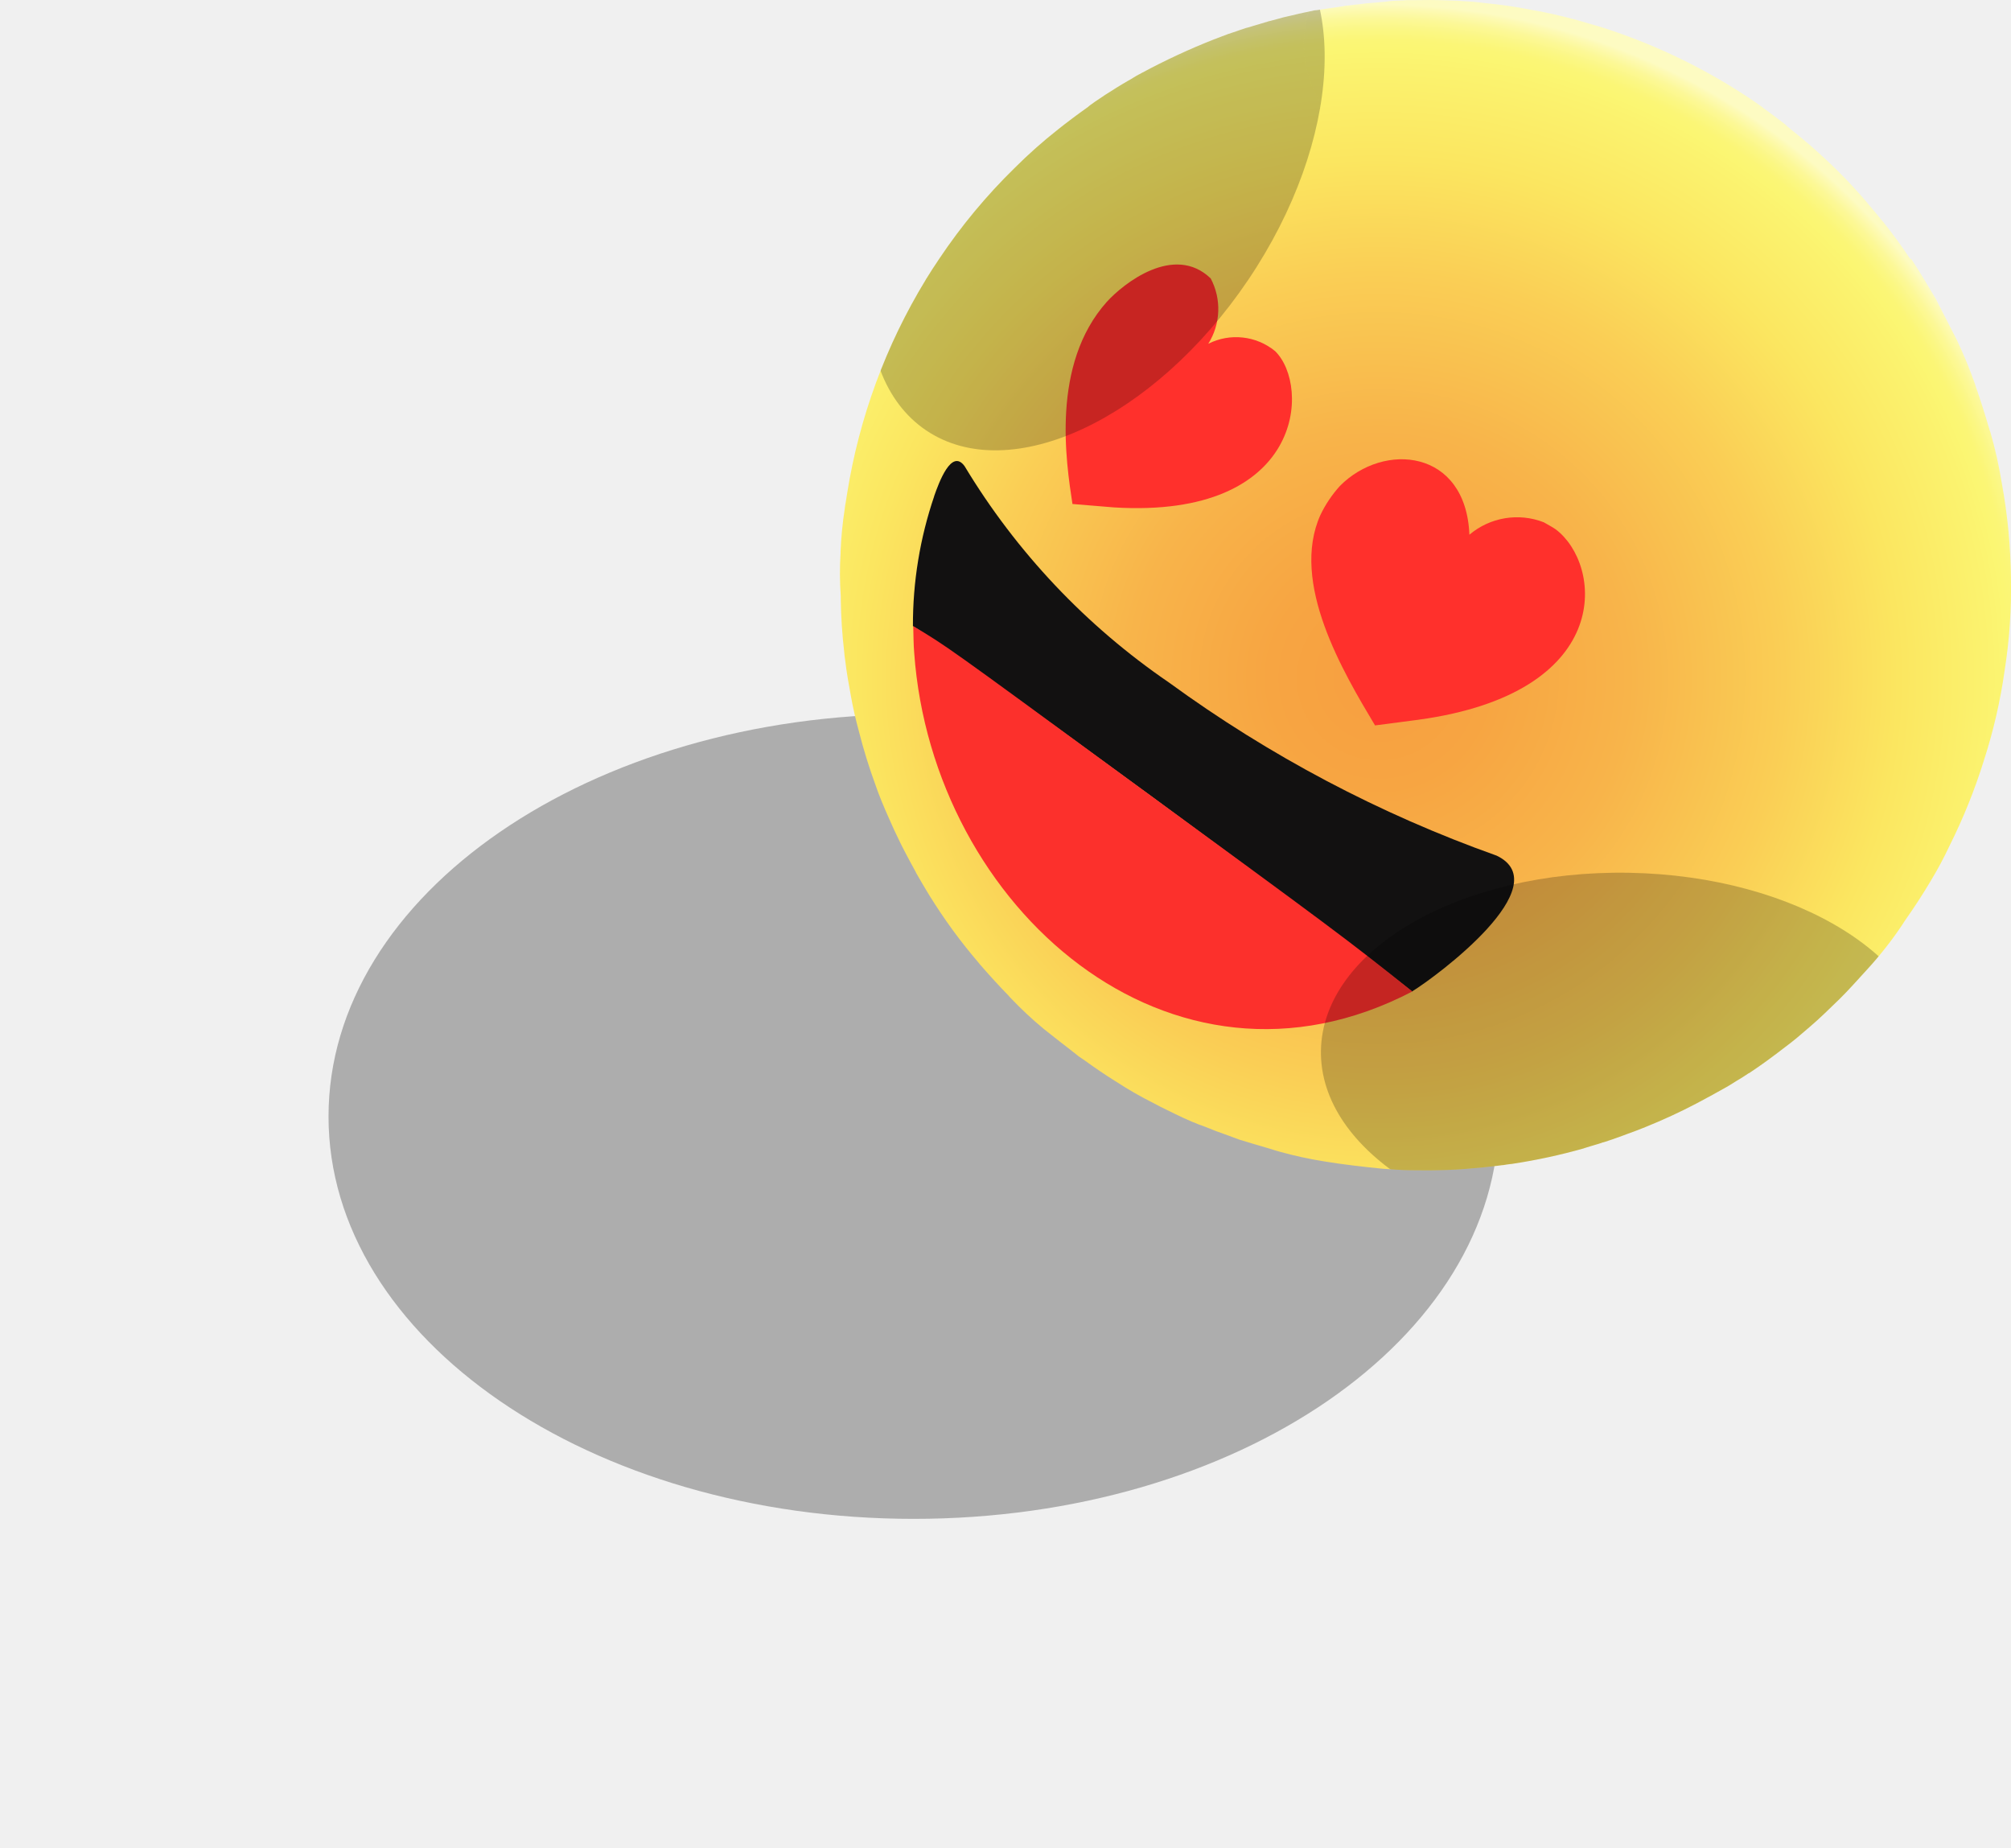
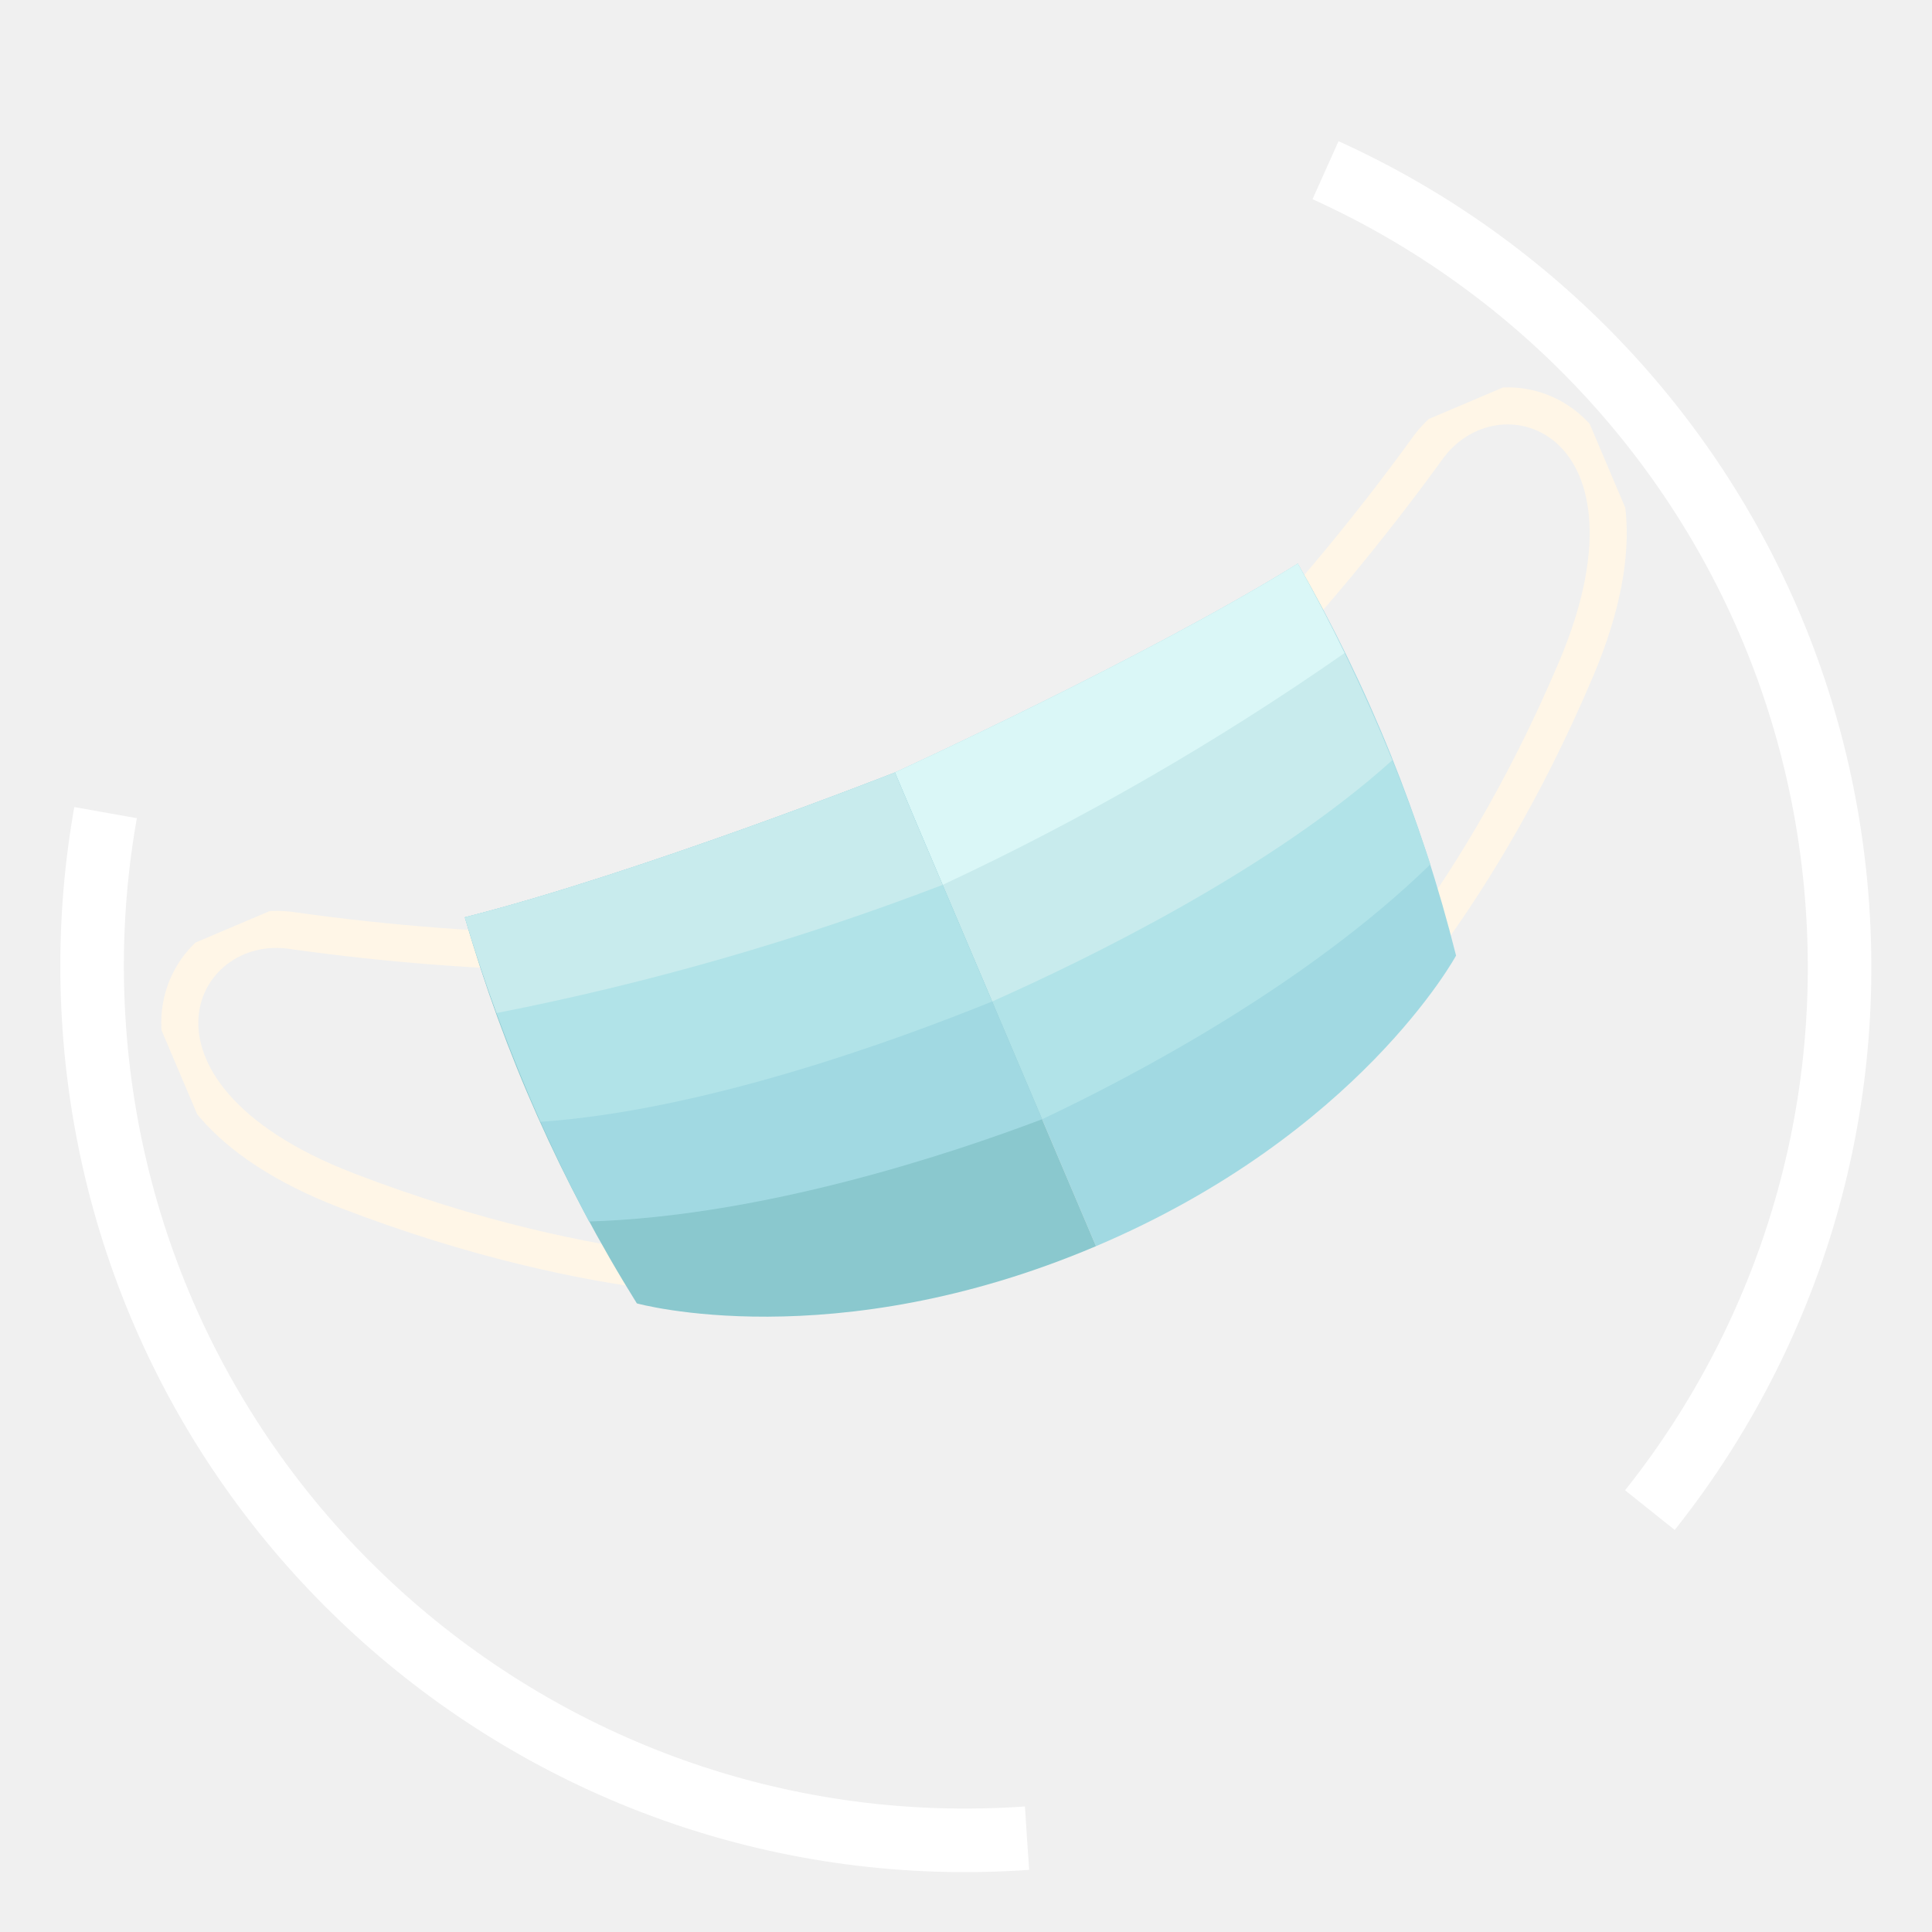
- <svg xmlns="http://www.w3.org/2000/svg" xmlns:xlink="http://www.w3.org/1999/xlink" width="82.478" height="75.758" viewBox="0 0 82.478 75.758">
+ <svg xmlns="http://www.w3.org/2000/svg" width="121.675" height="121.675" viewBox="0 0 121.675 121.675">
  <defs>
-     <radialGradient id="radial-gradient" cx="0.471" cy="0.58" r="0.575" gradientTransform="matrix(-0.999, -0.004, -0.004, 1, 0.933, 0.001)" gradientUnits="objectBoundingBox">
-       <stop offset="0" stop-color="#f79f40" />
-       <stop offset="0.163" stop-color="#f7a542" />
-       <stop offset="0.371" stop-color="#f8b44a" />
-       <stop offset="0.601" stop-color="#face55" />
-       <stop offset="0.771" stop-color="#fbe660" />
-       <stop offset="0.91" stop-color="#fbf36f" />
-       <stop offset="0.932" stop-color="#fbf672" />
-       <stop offset="0.947" stop-color="#fbf676" />
-       <stop offset="0.962" stop-color="#fbf783" />
-       <stop offset="0.978" stop-color="#fcf897" />
-       <stop offset="0.994" stop-color="#fdfab4" />
-       <stop offset="1" stop-color="#fdfbc2" />
-     </radialGradient>
    <clipPath id="clip-path">
-       <path id="Trazado_116496" data-name="Trazado 116496" d="M52.65,29.84v-.06c0-.11-.03-.77-.15-1.75-.01-.09-.02-.17-.03-.26-.02-.12-.04-.25-.06-.38a23.894,23.894,0,0,0-3.15-8.77c0-.01-.01-.01-.01-.02-.17-.29-.35-.57-.54-.85h0a23.353,23.353,0,0,0-3.06-3.74,20.449,20.449,0,0,0-1.77-1.6c-.39-.32-.78-.62-1.19-.91a.265.265,0,0,1-.06-.05l-.05-.04-.21-.15c-.26-.18-.55-.37-.86-.57h0c-.01-.01-.02-.01-.03-.02-.15-.09-.3-.19-.47-.28-.07-.04-.15-.09-.22-.13s-.12-.07-.19-.11a1.092,1.092,0,0,0-.15-.08,25.413,25.413,0,0,0-2.93-1.4c-.26-.11-.47-.18-.58-.23l-.18-.07-.18-.07c-.01,0-.02-.01-.03-.01l-.04-.01-.3-.1-.04-.01c-.01,0-.03-.01-.04-.01l-.2-.07a2.759,2.759,0,0,0-.27-.08l-.23-.07c-.04-.01-.09-.03-.13-.04-.01,0-.03-.01-.04-.01s-.03-.01-.05-.01a.636.636,0,0,1-.07-.02l-.26-.07-.22-.06c-.07-.02-.14-.03-.21-.05h-.01l-.13-.03-.25-.06-.18-.04a2.049,2.049,0,0,0-.24-.05c-.01,0-.03-.01-.04-.01-.06-.01-.12-.03-.18-.04l-.11-.02-.13-.03h-.02l-.04-.01c-.02,0-.05-.01-.07-.01a1.766,1.766,0,0,1-.2-.04.6.6,0,0,0-.12-.02h0a2.068,2.068,0,0,1-.22-.04l-.19-.03c-.03-.01-.07-.01-.11-.02a.985.985,0,0,0-.17-.02,1,1,0,0,0-.16-.02l-.27-.03-.25-.03c-.03,0-.05-.01-.08-.01h-.02a1.641,1.641,0,0,0-.23-.02l-.34-.03c-.08-.01-.16-.01-.23-.02-.09-.01-.17-.01-.26-.02s-.18-.01-.27-.02A.97.97,0,0,1,29.76,7h-.37c-.48-.01-.96-.01-1.45,0-.11,0-.21,0-.31.01s-.22.01-.32.02c-.07,0-.13.01-.19.01-.16.01-.31.02-.46.04-.05,0-.11.01-.16.01-.22.02-.43.04-.64.07-.1.01-.2.02-.3.04h-.01c-.02,0-.04.01-.06.01q-.24.03-.45.06c-.11.02-.23.04-.34.05-.26.04-.47.08-.61.11-.7.14-1.38.3-2.06.5-.41.11-.77.22-1.21.38a24.021,24.021,0,0,0-5.31,2.61h0c-.17.11-.33.22-.49.33a.265.265,0,0,0-.06.05c-.28.2-.56.4-.84.61a.423.423,0,0,1-.07.05l-.02.02-.02.02c-.01.01-.02.02-.03.02s-.02.01-.03.02c-.08.06-.15.12-.23.18-.15.12-.3.24-.44.36-.08.07-.16.13-.24.2-.16.14-.32.27-.46.4l-.02.02-.02.02c-.03.03-.07.06-.1.09-.75.69-1.21,1.19-1.24,1.22-.23.25-.46.51-.69.77-.16.19-.33.38-.5.59-.01.01-.02.03-.04.04l-.03.03c-.34.42-.69.89-1.08,1.46l-.01.01-.01.01c-.01.01-.01.02-.02.02-.18.26-.36.55-.54.86-.16.26-.32.52-.46.75l-.46.88c-.15.29-.29.56-.42.82a16.758,16.758,0,0,0-.76,1.82h0v.01c-.22.6-.42,1.23-.6,1.84l-.01.02a.037.037,0,0,1-.01.03,17.968,17.968,0,0,0-.5,2.13,23.506,23.506,0,0,0-.17,7.66,22.794,22.794,0,0,0,.82,3.68,23.944,23.944,0,0,0,1.38,3.51,15.311,15.311,0,0,0,.75,1.42c.32.56.68,1.11,1.06,1.66.04.07.09.13.13.2a16,16,0,0,0,1.39,1.8c.34.37.78.88,1.14,1.24s.83.82,1.22,1.15h0c.42.37.6.53.99.83q.72.585,1.47,1.08h.01c.16.11.32.22.49.32.19.12.38.24.55.34.09.05.22.13.36.21a.573.573,0,0,1,.07.04c.15.09.33.18.52.29.04.02.09.05.13.07a22.789,22.789,0,0,0,2.12,1c.18.07.42.17.7.28l.24.09.42.15.3.1.11.03c.01,0,.01,0,.02.01l.16.05a2.759,2.759,0,0,0,.27.08l.26.08c.01,0,.02,0,.02.01a22.1,22.1,0,0,0,2.96.66l.09.01c.08.01.17.03.27.04h.03l.23.03.53.06c.24.03.56.05.79.07s.49.03.74.04h.02c.13.01.25.01.37.01.33.01.77,0,1.1.01s.79-.03,1.13-.05c.72-.06,1.68-.17,2.39-.28a18.747,18.747,0,0,0,1.84-.38c.14-.04.28-.08.43-.12.43-.12.87-.25,1.24-.36l.43-.16c.35-.12.69-.25,1.03-.38l.17-.06c.4-.15.89-.38,1.32-.59.19-.09.37-.18.55-.28a15.71,15.71,0,0,0,1.56-.88c.02-.01.03-.02.05-.03.41-.26.82-.52,1.22-.81.09-.06.18-.12.26-.17l.44-.34c.12-.09.23-.18.35-.27l.66-.52a14.289,14.289,0,0,0,1.37-1.26l.03-.03.07-.07c.35-.35.74-.77,1.2-1.29a.138.138,0,0,0,.03-.04h0a20.958,20.958,0,0,0,2.02-2.71c.01-.01.01-.02.02-.03.19-.3.38-.61.57-.95v-.01h0c.08-.14.16-.29.24-.44.11-.2.22-.41.31-.59l.09-.18c.16-.32.31-.65.47-.99.21-.47.41-.94.56-1.36h0c.26-.7.5-1.44.71-2.23.13-.48.25-.96.33-1.41.1-.48.18-.98.25-1.5.02-.12.03-.23.05-.34.08-.69.14-1.41.16-2.14v-.13C52.68,31.04,52.68,30.45,52.65,29.84Z" transform="translate(-4.654 -6.992)" />
-     </clipPath>
-     <linearGradient id="linear-gradient" x1="-0.166" y1="-323.933" x2="-1.166" y2="-323.933" gradientUnits="objectBoundingBox">
-       <stop offset="0" stop-color="#19b79c" />
-       <stop offset="0.405" stop-color="#1dbb9e" />
-       <stop offset="0.825" stop-color="#2ac8a3" />
-       <stop offset="0.997" stop-color="#31cfa6" />
-     </linearGradient>
-     <linearGradient id="linear-gradient-2" x1="-2.106" y1="-363.238" x2="-3.08" y2="-363.238" xlink:href="#linear-gradient" />
-     <clipPath id="clip-path-2">
-       <path id="Trazado_116504" data-name="Trazado 116504" d="M4.652,29.65v-.06a15.757,15.757,0,0,1,.17-1.74,2.335,2.335,0,0,1,.04-.26c.02-.12.04-.25.06-.38a24.088,24.088,0,0,1,3.22-8.75c0-.01.01-.01.01-.02.18-.29.36-.57.55-.85h0a23.39,23.39,0,0,1,3.09-3.72,20.134,20.134,0,0,1,1.78-1.58q.585-.465,1.2-.9a.265.265,0,0,0,.06-.05l.05-.04.21-.15c.26-.18.55-.37.86-.56h0c.01-.01.02-.01.03-.02.15-.09.31-.19.47-.28a2.53,2.53,0,0,0,.22-.13c.06-.04.12-.07.19-.11.05-.03.1-.05.15-.08a27.308,27.308,0,0,1,2.95-1.37c.26-.1.47-.18.58-.22l.18-.06.18-.06c.01,0,.02-.01.03-.01l.05-.02.3-.1.04-.01c.01,0,.03-.01.04-.01l.2-.06c.08-.02.19-.06.27-.08l.23-.07a.647.647,0,0,0,.13-.04c.01,0,.03-.01.04-.01s.03-.01.05-.01a.637.637,0,0,0,.07-.02l.26-.07.22-.06c.07-.02.14-.03.21-.05h.01l.13-.03c.08-.02.18-.04.25-.06l.18-.04c.08-.02.16-.03.24-.05.01,0,.03-.01.04-.01a1.163,1.163,0,0,0,.18-.04l.11-.01.13-.02h.02l.04-.01c.02,0,.05-.01.07-.01l.2-.03c.04-.01.09-.01.13-.02h0l.22-.03.19-.03a.516.516,0,0,0,.11-.02.985.985,0,0,1,.17-.02c.06-.01.11-.01.16-.02l.27-.03.25-.03c.03,0,.05-.01.08-.01h.02c.07-.01.15-.01.23-.02l.34-.03c.08-.01.16-.01.23-.02a1.569,1.569,0,0,1,.24-.03,2.437,2.437,0,0,1,.27-.01.86.86,0,0,1,.16-.01l.15-.01h.24c.49-.01.97-.01,1.45.01.11,0,.21.01.31.01s.22.01.32.02c.07,0,.13.01.19.01.16.01.31.02.46.04.05.01.11.01.16.02.22.02.43.05.64.07.1.01.2.03.3.04h.01c.02,0,.04.01.06.01.16.02.31.05.45.07l.34.06c.26.05.47.09.6.11.69.14,1.38.31,2.06.52.41.11.76.23,1.21.39a24.178,24.178,0,0,1,5.28,2.65h0c.16.11.33.22.49.34a.265.265,0,0,1,.06.05c.28.2.56.41.83.62a.424.424,0,0,0,.07.05l.02.02.02.02.03.03c.01.01.02.01.02.02.08.06.15.12.22.18.15.12.3.24.44.36.08.07.16.14.24.2.16.14.31.28.46.41l.02.02.02.02c.03.03.07.06.1.09.75.69,1.2,1.2,1.23,1.23.23.25.46.51.68.78.16.19.32.38.49.59.01.01.02.03.04.04l.02.03c.33.42.69.89,1.07,1.47l.04.01.01.01c.01.01.01.02.02.02.17.26.36.56.54.86.16.26.31.53.45.75l.45.88c.15.29.29.56.42.82a18.431,18.431,0,0,1,.75,1.83h0v.01c.21.6.41,1.23.59,1.85l.01.02a.037.037,0,0,0,.01.03,17.59,17.59,0,0,1,.48,2.14,22.71,22.71,0,0,1,.37,3.87,21.465,21.465,0,0,1-.26,3.8,21.96,21.96,0,0,1-.85,3.68,23.286,23.286,0,0,1-1.41,3.5,15.244,15.244,0,0,1-.76,1.42c-.33.56-.69,1.11-1.07,1.65-.04.07-.09.13-.13.2a15.2,15.2,0,0,1-1.41,1.79c-.34.37-.79.88-1.15,1.23s-.84.82-1.22,1.14h0c-.43.37-.6.52-1,.82-.49.38-.98.74-1.48,1.07H41.9c-.16.11-.32.21-.49.31-.19.12-.38.24-.55.33-.09.05-.22.12-.36.2a.574.574,0,0,0-.07.04c-.15.08-.33.18-.52.28-.04.02-.09.05-.13.07a23.108,23.108,0,0,1-2.12.98c-.18.07-.42.17-.71.27l-.24.09-.42.15-.3.1-.11.03c-.01,0-.01,0-.02.01l-.16.05c-.08.02-.19.06-.27.08l-.26.08c-.01,0-.02,0-.02.01a23.962,23.962,0,0,1-2.96.64l-.09.01c-.08.01-.17.02-.27.04H31.8l-.23.03-.53.06c-.24.02-.56.05-.79.07s-.49.03-.74.04h-.02c-.13,0-.25.01-.37.01-.33.01-.77,0-1.1,0s-.79-.04-1.13-.06c-.72-.07-1.68-.18-2.39-.3a16.281,16.281,0,0,1-1.84-.4c-.14-.04-.28-.08-.43-.13-.43-.12-.87-.26-1.24-.37l-.43-.16c-.35-.12-.69-.25-1.03-.39l-.17-.06c-.4-.15-.88-.38-1.32-.6-.19-.09-.37-.18-.55-.28a15.612,15.612,0,0,1-1.55-.89.219.219,0,0,0-.05-.03c-.41-.26-.81-.53-1.21-.82-.09-.06-.17-.12-.25-.17L14,49.97c-.12-.09-.23-.18-.35-.27l-.66-.52a15.233,15.233,0,0,1-1.36-1.27l-.03-.03-.06-.07c-.34-.35-.74-.78-1.19-1.3a.138.138,0,0,1-.03-.04h0a21.889,21.889,0,0,1-2-2.73c-.01-.01-.01-.02-.02-.03-.18-.3-.37-.61-.56-.95v-.01h0c-.08-.14-.16-.29-.24-.44-.11-.21-.22-.41-.31-.59l-.09-.18c-.16-.32-.31-.65-.46-.99-.21-.47-.41-.95-.55-1.36h0a22.441,22.441,0,0,1-.69-2.23c-.13-.48-.24-.96-.32-1.41-.09-.49-.18-.98-.24-1.5-.02-.12-.03-.23-.04-.34a21.166,21.166,0,0,1-.14-2.14v-.13A13.347,13.347,0,0,1,4.652,29.65Z" transform="translate(-4.627 -6.983)" fill="url(#radial-gradient)" />
+       <rect id="Rectángulo_33790" data-name="Rectángulo 33790" width="97.66" height="39.742" fill="none" />
    </clipPath>
  </defs>
-   <g id="Grupo_157926" data-name="Grupo 157926" transform="translate(13.474)">
-     <ellipse id="Elipse_4737" data-name="Elipse 4737" cx="24" cy="16.5" rx="24" ry="16.5" transform="translate(0 29.284)" fill="#0b0b0b" opacity="0.292" style="mix-blend-mode: multiply;isolation: isolate" />
-     <path id="Trazado_116493" data-name="Trazado 116493" d="M4.652,29.65v-.06a15.757,15.757,0,0,1,.17-1.74,2.335,2.335,0,0,1,.04-.26c.02-.12.04-.25.06-.38a24.088,24.088,0,0,1,3.22-8.75c0-.01.01-.01.01-.02.18-.29.36-.57.55-.85h0a23.39,23.39,0,0,1,3.09-3.72,20.134,20.134,0,0,1,1.78-1.58q.585-.465,1.2-.9a.265.265,0,0,0,.06-.05l.05-.04.21-.15c.26-.18.55-.37.86-.56h0c.01-.01.02-.01.03-.02.15-.09.31-.19.47-.28a2.53,2.53,0,0,0,.22-.13c.06-.04.12-.07.19-.11.05-.03.1-.05.15-.08a27.308,27.308,0,0,1,2.95-1.37c.26-.1.47-.18.58-.22l.18-.06.18-.06c.01,0,.02-.01.03-.01l.05-.02.3-.1.04-.01c.01,0,.03-.01.04-.01l.2-.06c.08-.02.19-.06.27-.08l.23-.07a.647.647,0,0,0,.13-.04c.01,0,.03-.01.04-.01s.03-.01.05-.01a.637.637,0,0,0,.07-.02l.26-.07.22-.06c.07-.02.14-.03.21-.05h.01l.13-.03c.08-.02.18-.04.25-.06l.18-.04c.08-.02.16-.03.24-.05.01,0,.03-.01.04-.01a1.163,1.163,0,0,0,.18-.04l.11-.01.13-.02h.02l.04-.01c.02,0,.05-.01.07-.01l.2-.03c.04-.01.09-.01.13-.02h0l.22-.03.19-.03a.516.516,0,0,0,.11-.02.985.985,0,0,1,.17-.02c.06-.01.11-.01.16-.02l.27-.03.25-.03c.03,0,.05-.01.08-.01h.02c.07-.01.15-.01.23-.02l.34-.03c.08-.01.16-.01.23-.02a1.569,1.569,0,0,1,.24-.03,2.437,2.437,0,0,1,.27-.01.86.86,0,0,1,.16-.01l.15-.01h.24c.49-.01.97-.01,1.45.01.11,0,.21.01.31.01s.22.01.32.02c.07,0,.13.01.19.01.16.01.31.02.46.04.05.01.11.01.16.02.22.02.43.05.64.07.1.01.2.03.3.04h.01c.02,0,.04.01.06.01.16.02.31.05.45.07l.34.06c.26.05.47.09.6.11.69.14,1.38.31,2.06.52.41.11.76.23,1.21.39a24.178,24.178,0,0,1,5.28,2.65h0c.16.11.33.22.49.34a.265.265,0,0,1,.06.05c.28.2.56.41.83.62a.424.424,0,0,0,.07.05l.02.02.02.02.03.03c.01.01.02.01.02.02.08.06.15.12.22.18.15.12.3.24.44.36.08.07.16.14.24.2.16.14.31.28.46.41l.02.02.02.02c.03.03.07.06.1.09.75.69,1.2,1.2,1.23,1.23.23.25.46.51.68.78.16.19.32.38.49.59.01.01.02.03.04.04l.02.03c.33.42.69.89,1.07,1.47l.04.01.01.01c.01.01.01.02.02.02.17.26.36.56.54.86.16.26.31.53.45.75l.45.88c.15.29.29.56.42.82a18.431,18.431,0,0,1,.75,1.83h0v.01c.21.6.41,1.23.59,1.85l.01.02a.037.037,0,0,0,.01.03,17.59,17.59,0,0,1,.48,2.14,22.71,22.71,0,0,1,.37,3.87,21.465,21.465,0,0,1-.26,3.8,21.96,21.96,0,0,1-.85,3.68,23.286,23.286,0,0,1-1.41,3.5,15.244,15.244,0,0,1-.76,1.42c-.33.56-.69,1.11-1.07,1.65-.04.07-.09.13-.13.2a15.2,15.2,0,0,1-1.41,1.79c-.34.37-.79.88-1.15,1.23s-.84.82-1.22,1.14h0c-.43.37-.6.52-1,.82-.49.38-.98.74-1.48,1.07H41.9c-.16.11-.32.21-.49.31-.19.12-.38.24-.55.33-.09.05-.22.12-.36.2a.574.574,0,0,0-.07.04c-.15.08-.33.18-.52.28-.04.02-.09.05-.13.07a23.108,23.108,0,0,1-2.12.98c-.18.07-.42.17-.71.27l-.24.09-.42.15-.3.1-.11.03c-.01,0-.01,0-.02.01l-.16.05c-.08.02-.19.06-.27.08l-.26.08c-.01,0-.02,0-.02.01a23.962,23.962,0,0,1-2.96.64l-.09.01c-.08.01-.17.02-.27.04H31.8l-.23.03-.53.06c-.24.02-.56.05-.79.07s-.49.03-.74.04h-.02c-.13,0-.25.01-.37.01-.33.01-.77,0-1.1,0s-.79-.04-1.13-.06c-.72-.07-1.68-.18-2.39-.3a16.281,16.281,0,0,1-1.84-.4c-.14-.04-.28-.08-.43-.13-.43-.12-.87-.26-1.24-.37l-.43-.16c-.35-.12-.69-.25-1.03-.39l-.17-.06c-.4-.15-.88-.38-1.32-.6-.19-.09-.37-.18-.55-.28a15.612,15.612,0,0,1-1.55-.89.219.219,0,0,0-.05-.03c-.41-.26-.81-.53-1.21-.82-.09-.06-.17-.12-.25-.17L14,49.97c-.12-.09-.23-.18-.35-.27l-.66-.52a15.233,15.233,0,0,1-1.36-1.27l-.03-.03-.06-.07c-.34-.35-.74-.78-1.19-1.3a.138.138,0,0,1-.03-.04h0a21.889,21.889,0,0,1-2-2.73c-.01-.01-.01-.02-.02-.03-.18-.3-.37-.61-.56-.95v-.01h0c-.08-.14-.16-.29-.24-.44-.11-.21-.22-.41-.31-.59l-.09-.18c-.16-.32-.31-.65-.46-.99-.21-.47-.41-.95-.55-1.36h0a22.441,22.441,0,0,1-.69-2.23c-.13-.48-.24-.96-.32-1.41-.09-.49-.18-.98-.24-1.5-.02-.12-.03-.23-.04-.34a21.166,21.166,0,0,1-.14-2.14v-.13A13.347,13.347,0,0,1,4.652,29.65Z" transform="translate(16.349 -6.983)" fill="url(#radial-gradient)" />
-     <g id="Grupo_86225" data-name="Grupo 86225" transform="translate(20.955 0.009)" clip-path="url(#clip-path)">
-       <path id="Trazado_116494" data-name="Trazado 116494" d="M50.67,21.64a4.37,4.37,0,0,1,.18-.46C50.8,21.33,50.74,21.48,50.67,21.64Z" transform="translate(-48.844 -6.992)" fill="url(#linear-gradient)" />
-       <path id="Trazado_116495" data-name="Trazado 116495" d="M4.7,34.92c.03-.14.05-.28.08-.41C4.75,34.65,4.73,34.79,4.7,34.92Z" transform="translate(43.196 -6.992)" fill="url(#linear-gradient-2)" />
-     </g>
-     <path id="Trazado_116497" data-name="Trazado 116497" d="M25.873,27.33A16.375,16.375,0,0,0,25,32.66c2.26,1.39,16.97,12.2,20.47,14.98,1.03-.63,6.02-4.35,3.47-5.57a52.925,52.925,0,0,1-13.44-7.1,28.664,28.664,0,0,1-8.38-8.87c-.54-.75-1.06.69-1.25,1.23" transform="translate(-1.032 -6.983)" fill="#121111" />
-     <path id="Trazado_116499" data-name="Trazado 116499" d="M29.22,33.76c.75,10.43,10.52,19.05,20.43,13.88-2.65-2.12-3.33-2.62-11.66-8.71-7.45-5.46-7.45-5.46-8.81-6.27.01.33.01.77.04,1.1" transform="translate(-5.199 -6.983)" fill="#fc302c" />
-     <g id="Grupo_86231" data-name="Grupo 86231" transform="translate(40.307 18.833)">
-       <path id="Trazado_116501" data-name="Trazado 116501" d="M22.473,28.1c-1.25,2.78.93,6.44,2.24,8.63.65-.09,1.52-.19,2.17-.29,7.67-1.22,7.14-6.32,5.24-7.75-.14-.1-.34-.2-.49-.29a3.024,3.024,0,0,0-3.05.51c-.14-3.51-3.51-3.82-5.31-2a4.969,4.969,0,0,0-.8,1.19" transform="translate(-22.099 -25.816)" fill="#ff302c" />
-     </g>
-     <g id="Grupo_86232" data-name="Grupo 86232" transform="translate(30.232 10.846)">
-       <path id="Trazado_116503" data-name="Trazado 116503" d="M35.806,19.36c-2.3,2.57-1.67,6.58-1.41,8.29.51.04,1.19.1,1.7.14,7.78.48,8.08-4.98,6.61-6.41a2.529,2.529,0,0,0-2.74-.3,2.679,2.679,0,0,0,.1-2.68c-1.5-1.44-3.58.21-4.26.96" transform="translate(-34.117 -17.829)" fill="#ff302c" />
-     </g>
-     <g id="Enmascarar_grupo_59" data-name="Enmascarar grupo 59" transform="translate(20.976 0)" clip-path="url(#clip-path-2)">
-       <g id="Grupo_86233" data-name="Grupo 86233" transform="translate(-2.683 -7.272)" opacity="0.561" style="mix-blend-mode: multiply;isolation: isolate">
-         <g id="Grupo_86230" data-name="Grupo 86230" transform="translate(0)">
-           <ellipse id="Elipse_4734" data-name="Elipse 4734" cx="12.5" cy="7.5" rx="12.5" ry="7.5" transform="translate(21.707 1.557)" fill="#fff" opacity="0.743" />
-           <ellipse id="Elipse_4735" data-name="Elipse 4735" cx="12.5" cy="7.5" rx="12.5" ry="7.5" transform="translate(26.415 8.388) rotate(124)" opacity="0.387" />
-           <ellipse id="Elipse_4736" data-name="Elipse 4736" cx="12.5" cy="7.5" rx="12.5" ry="7.5" transform="matrix(-1, -0.017, 0.017, -1, 47.282, 58.274)" opacity="0.387" />
+   <g id="Grupo_1044287" data-name="Grupo 1044287" transform="translate(-945.333 -185)">
+     <g id="Grupo_80169" data-name="Grupo 80169" transform="matrix(0.921, -0.391, 0.391, 0.921, 16.247, 483.441)">
+       <g id="Grupo_80160" data-name="Grupo 80160" transform="translate(955.306 147.729)">
+         <g id="Grupo_80159" data-name="Grupo 80159" transform="translate(0 0)" clip-path="url(#clip-path)">
+           <path id="Trazado_113641" data-name="Trazado 113641" d="M113.984,10.556A143.378,143.378,0,0,0,130.11,2.223c6.49-4.129,15.732,4.368,3.343,16.344s-23.01,15.909-24.386,16.3" transform="translate(-42.611 -0.456)" fill="none" stroke="#fff6e7" stroke-miterlimit="10" stroke-width="2.333" />
+           <path id="Trazado_113642" data-name="Trazado 113642" d="M80.14,10.661s17.369-.469,28.479-2.19a96.421,96.421,0,0,1-.469,26.6s-10.015,7.98-28.01,7.98Z" transform="translate(-31.31 -3.31)" fill="#a1d9e2" />
+           <path id="Trazado_113643" data-name="Trazado 113643" d="M80.14,10.661V34.37c6.173-.244,18.526-1.238,28.765-5.218a105.916,105.916,0,0,0-.286-20.681c-11.11,1.721-28.479,2.19-28.479,2.19" transform="translate(-31.31 -3.31)" fill="#b1e3e8" />
+           <path id="Trazado_113644" data-name="Trazado 113644" d="M80.14,10.661V26.318c6.685-.11,19.436-.789,29.122-4.137a108.089,108.089,0,0,0-.643-13.71c-11.11,1.721-28.479,2.19-28.479,2.19" transform="translate(-31.31 -3.31)" fill="#c8ebed" />
+           <path id="Trazado_113645" data-name="Trazado 113645" d="M109.131,14.8c-.1-2.01-.267-4.124-.513-6.331-11.11,1.721-28.479,2.19-28.479,2.19v7.686A170,170,0,0,0,109.131,14.8" transform="translate(-31.309 -3.31)" fill="#daf7f7" />
+           <path id="Trazado_113646" data-name="Trazado 113646" d="M26.743,10.556A143.38,143.38,0,0,1,10.617,2.223C4.127-1.906-5.115,6.591,7.274,18.567s23.009,15.909,24.386,16.3" transform="translate(-0.456 -0.456)" fill="none" stroke="#fff6e7" stroke-miterlimit="10" stroke-width="2.333" />
+           <path id="Trazado_113647" data-name="Trazado 113647" d="M61.457,10.661s-17.369-.469-28.479-2.19a96.393,96.393,0,0,0,.469,26.6s10.015,7.98,28.01,7.98Z" transform="translate(-12.626 -3.31)" fill="#8ac8ce" />
+           <path id="Trazado_113648" data-name="Trazado 113648" d="M61.457,10.661V34.37c-6.174-.244-18.526-1.238-28.765-5.218a105.819,105.819,0,0,1,.286-20.681c11.11,1.721,28.479,2.19,28.479,2.19" transform="translate(-12.626 -3.31)" fill="#a1d9e2" />
+           <path id="Trazado_113649" data-name="Trazado 113649" d="M61.457,10.661V26.318c-6.685-.11-19.436-.789-29.122-4.137a107.864,107.864,0,0,1,.643-13.71c11.11,1.721,28.479,2.19,28.479,2.19" transform="translate(-12.627 -3.31)" fill="#b1e3e8" />
+           <path id="Trazado_113650" data-name="Trazado 113650" d="M32.558,14.8c.1-2.01.267-4.124.513-6.331,11.11,1.721,28.479,2.19,28.479,2.19v7.686A170,170,0,0,1,32.558,14.8" transform="translate(-12.72 -3.31)" fill="#c8ebed" />
        </g>
      </g>
    </g>
+     <g id="Elipse_4716" data-name="Elipse 4716" transform="matrix(0.07, 0.998, -0.998, 0.07, 1059.056, 185)" fill="none" stroke="#fff" stroke-width="4" stroke-dasharray="100">
+       <circle cx="57" cy="57" r="57" stroke="none" />
+       <circle cx="57" cy="57" r="55" fill="none" />
+     </g>
  </g>
</svg>
